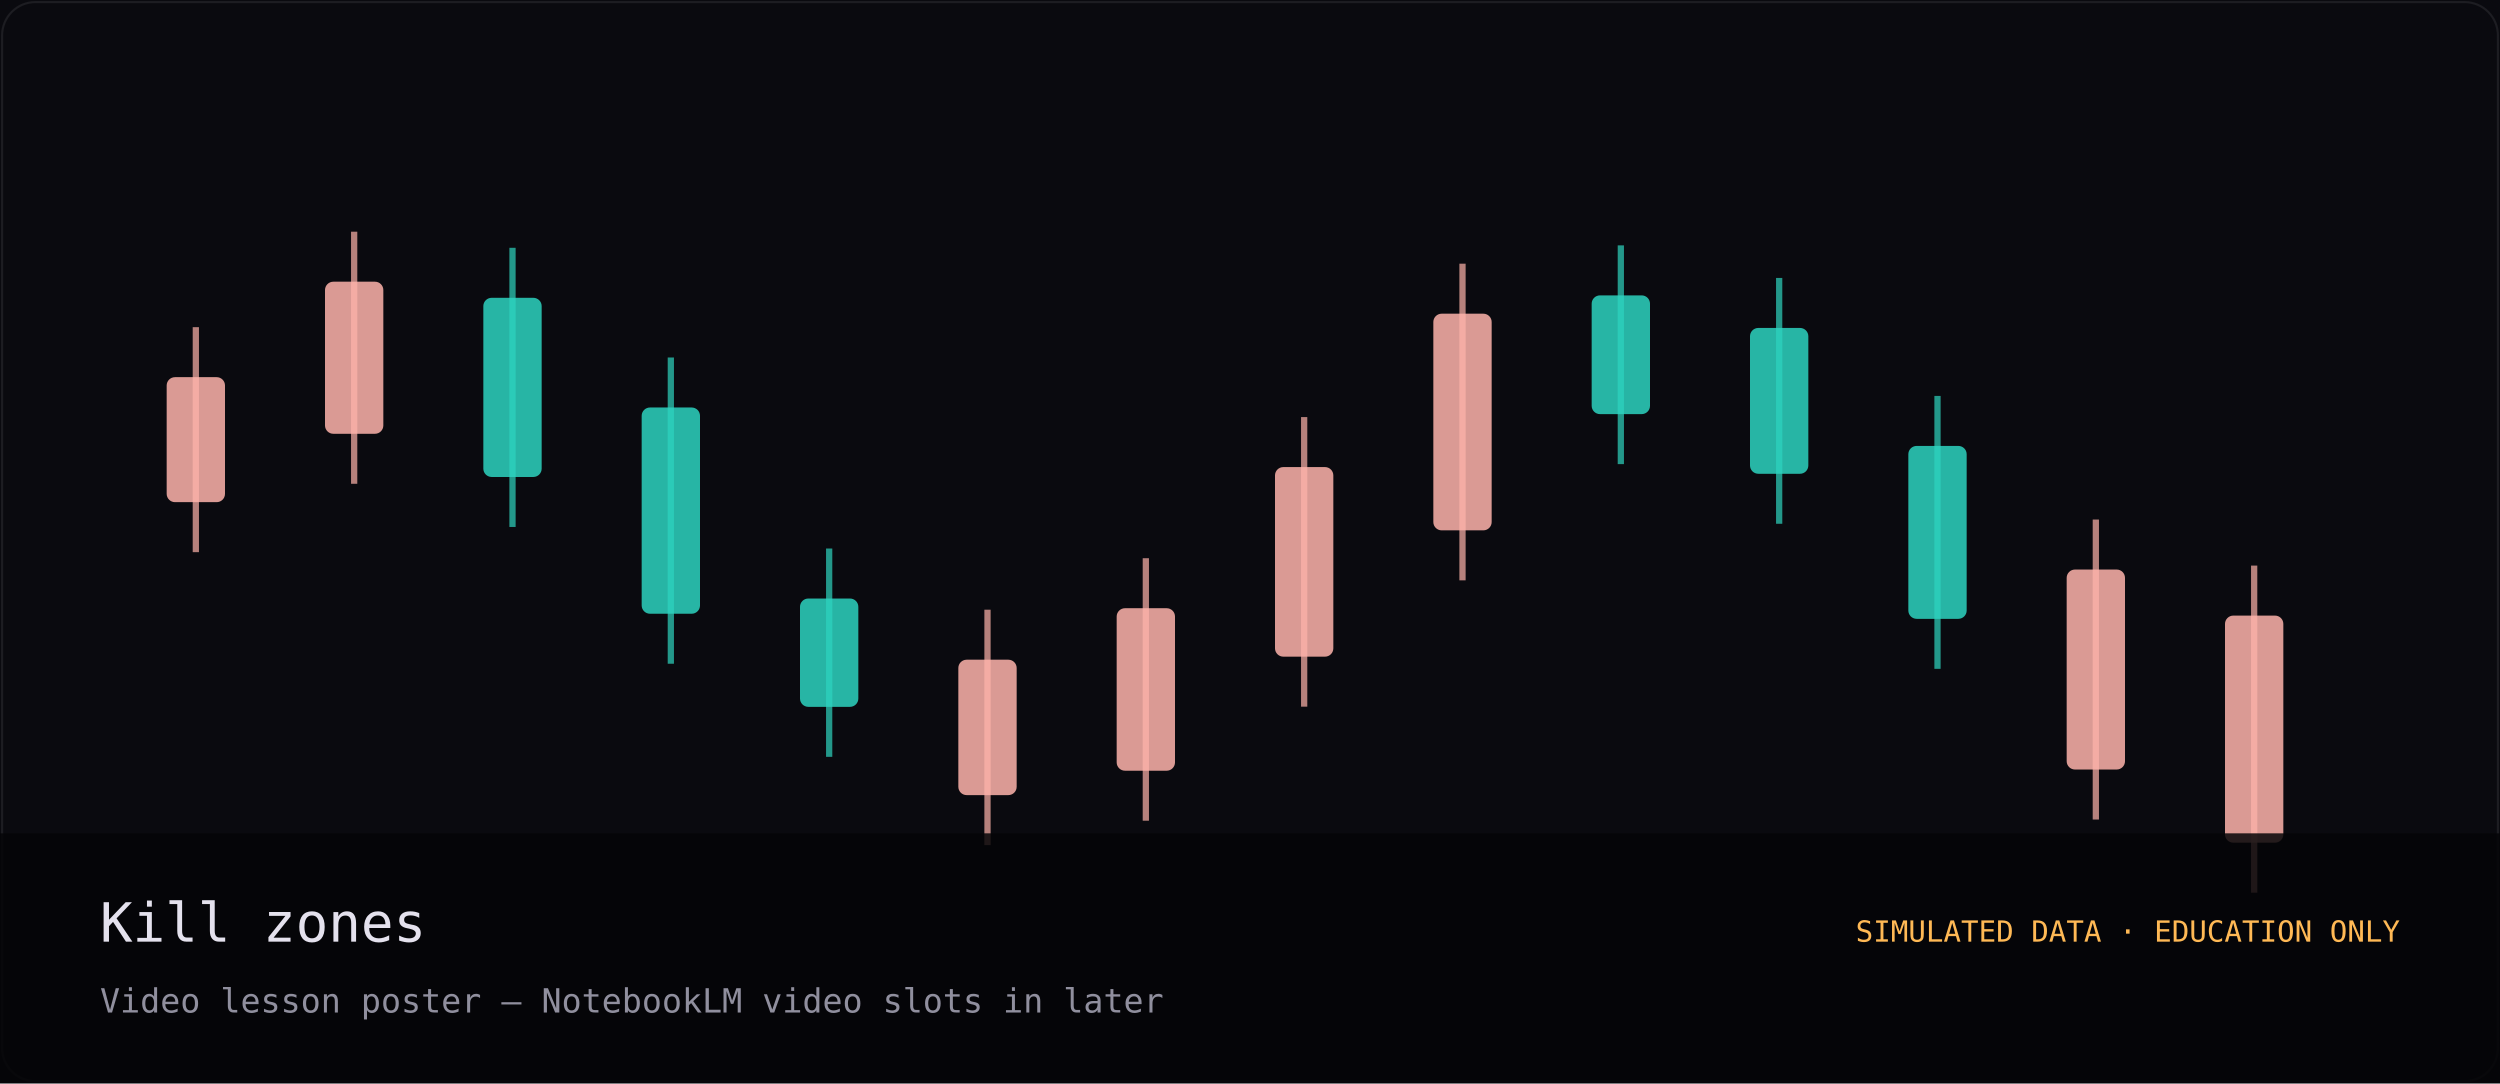
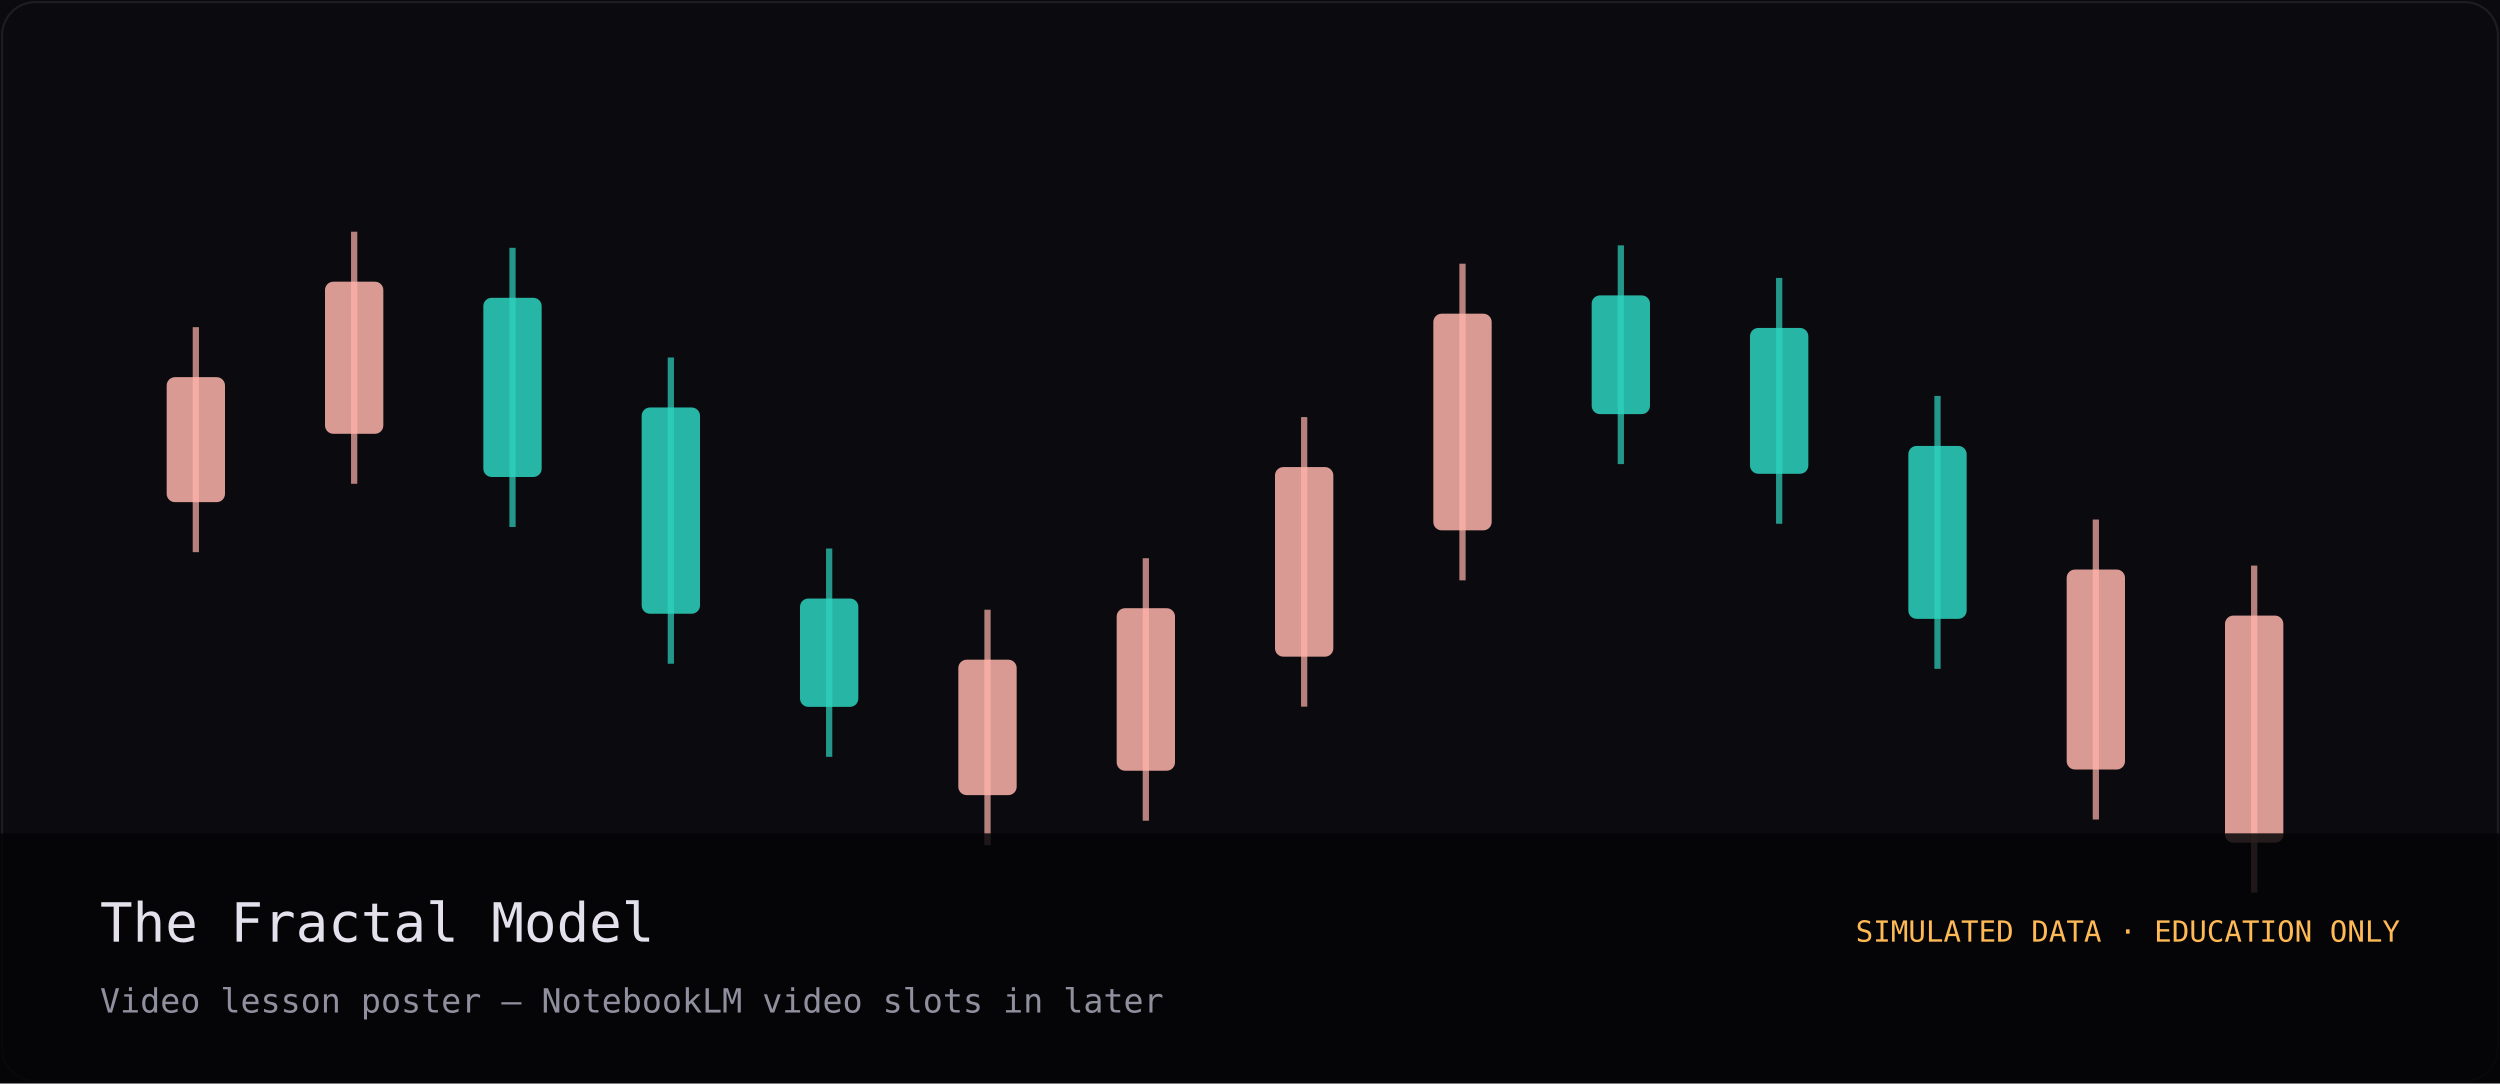
<svg xmlns="http://www.w3.org/2000/svg" width="1200" height="520" viewBox="0 0 1200 520">
  <rect width="1200" height="520" fill="#0A0A0F" />
  <rect x="1" y="1" width="1198" height="518" rx="16" fill="none" stroke="rgba(255,255,255,0.08)" />
  <line x1="94" y1="157.038" x2="94" y2="265.038" stroke="#FFB4AB" stroke-width="3" opacity="0.7" />
  <rect x="80" y="181.038" width="28" height="60" rx="4" fill="#FFB4AB" opacity="0.85" />
  <line x1="170" y1="111.216" x2="170" y2="232.216" stroke="#FFB4AB" stroke-width="3" opacity="0.7" />
  <rect x="156" y="135.216" width="28" height="73" rx="4" fill="#FFB4AB" opacity="0.85" />
  <line x1="246" y1="118.945" x2="246" y2="252.945" stroke="#2DD4BF" stroke-width="3" opacity="0.7" />
  <rect x="232" y="142.945" width="28" height="86" rx="4" fill="#2DD4BF" opacity="0.85" />
  <line x1="322" y1="171.596" x2="322" y2="318.596" stroke="#2DD4BF" stroke-width="3" opacity="0.7" />
  <rect x="308" y="195.596" width="28" height="99" rx="4" fill="#2DD4BF" opacity="0.85" />
  <line x1="398" y1="263.287" x2="398" y2="363.287" stroke="#2DD4BF" stroke-width="3" opacity="0.7" />
  <rect x="384" y="287.287" width="28" height="52" rx="4" fill="#2DD4BF" opacity="0.85" />
  <line x1="474" y1="292.655" x2="474" y2="405.655" stroke="#FFB4AB" stroke-width="3" opacity="0.7" />
  <rect x="460" y="316.655" width="28" height="65" rx="4" fill="#FFB4AB" opacity="0.85" />
  <line x1="550" y1="267.943" x2="550" y2="393.943" stroke="#FFB4AB" stroke-width="3" opacity="0.7" />
  <rect x="536" y="291.943" width="28" height="78" rx="4" fill="#FFB4AB" opacity="0.85" />
  <line x1="626" y1="200.198" x2="626" y2="339.198" stroke="#FFB4AB" stroke-width="3" opacity="0.7" />
  <rect x="612" y="224.198" width="28" height="91" rx="4" fill="#FFB4AB" opacity="0.85" />
  <line x1="702" y1="126.57" x2="702" y2="278.57" stroke="#FFB4AB" stroke-width="3" opacity="0.7" />
  <rect x="688" y="150.57" width="28" height="104" rx="4" fill="#FFB4AB" opacity="0.85" />
  <line x1="778" y1="117.779" x2="778" y2="222.779" stroke="#2DD4BF" stroke-width="3" opacity="0.7" />
  <rect x="764" y="141.779" width="28" height="57" rx="4" fill="#2DD4BF" opacity="0.85" />
  <line x1="854" y1="133.411" x2="854" y2="251.411" stroke="#2DD4BF" stroke-width="3" opacity="0.7" />
  <rect x="840" y="157.411" width="28" height="70" rx="4" fill="#2DD4BF" opacity="0.85" />
  <line x1="930" y1="190.042" x2="930" y2="321.042" stroke="#2DD4BF" stroke-width="3" opacity="0.7" />
  <rect x="916" y="214.042" width="28" height="83" rx="4" fill="#2DD4BF" opacity="0.85" />
  <line x1="1006" y1="249.377" x2="1006" y2="393.377" stroke="#FFB4AB" stroke-width="3" opacity="0.7" />
  <rect x="992" y="273.377" width="28" height="96" rx="4" fill="#FFB4AB" opacity="0.85" />
  <line x1="1082" y1="271.481" x2="1082" y2="428.481" stroke="#FFB4AB" stroke-width="3" opacity="0.7" />
  <rect x="1068" y="295.481" width="28" height="109" rx="4" fill="#FFB4AB" opacity="0.85" />
  <rect x="0" y="400" width="1200" height="120" fill="#050507" opacity="0.85" />
-   <text x="48" y="452" font-family="Menlo, monospace" font-size="26" fill="#E4E1ED">Kill zones</text>
+   <text x="48" y="452" font-family="Menlo, monospace" font-size="26" fill="#E4E1ED">The Fractal Model</text>
  <text x="48" y="486" font-family="Menlo, monospace" font-size="16" fill="#908F9E">Video lesson poster — NotebookLM video slots in later</text>
  <text x="1152" y="452" text-anchor="end" font-family="Menlo, monospace" font-size="14" fill="#FFB955">SIMULATED DATA · EDUCATION ONLY</text>
</svg>
